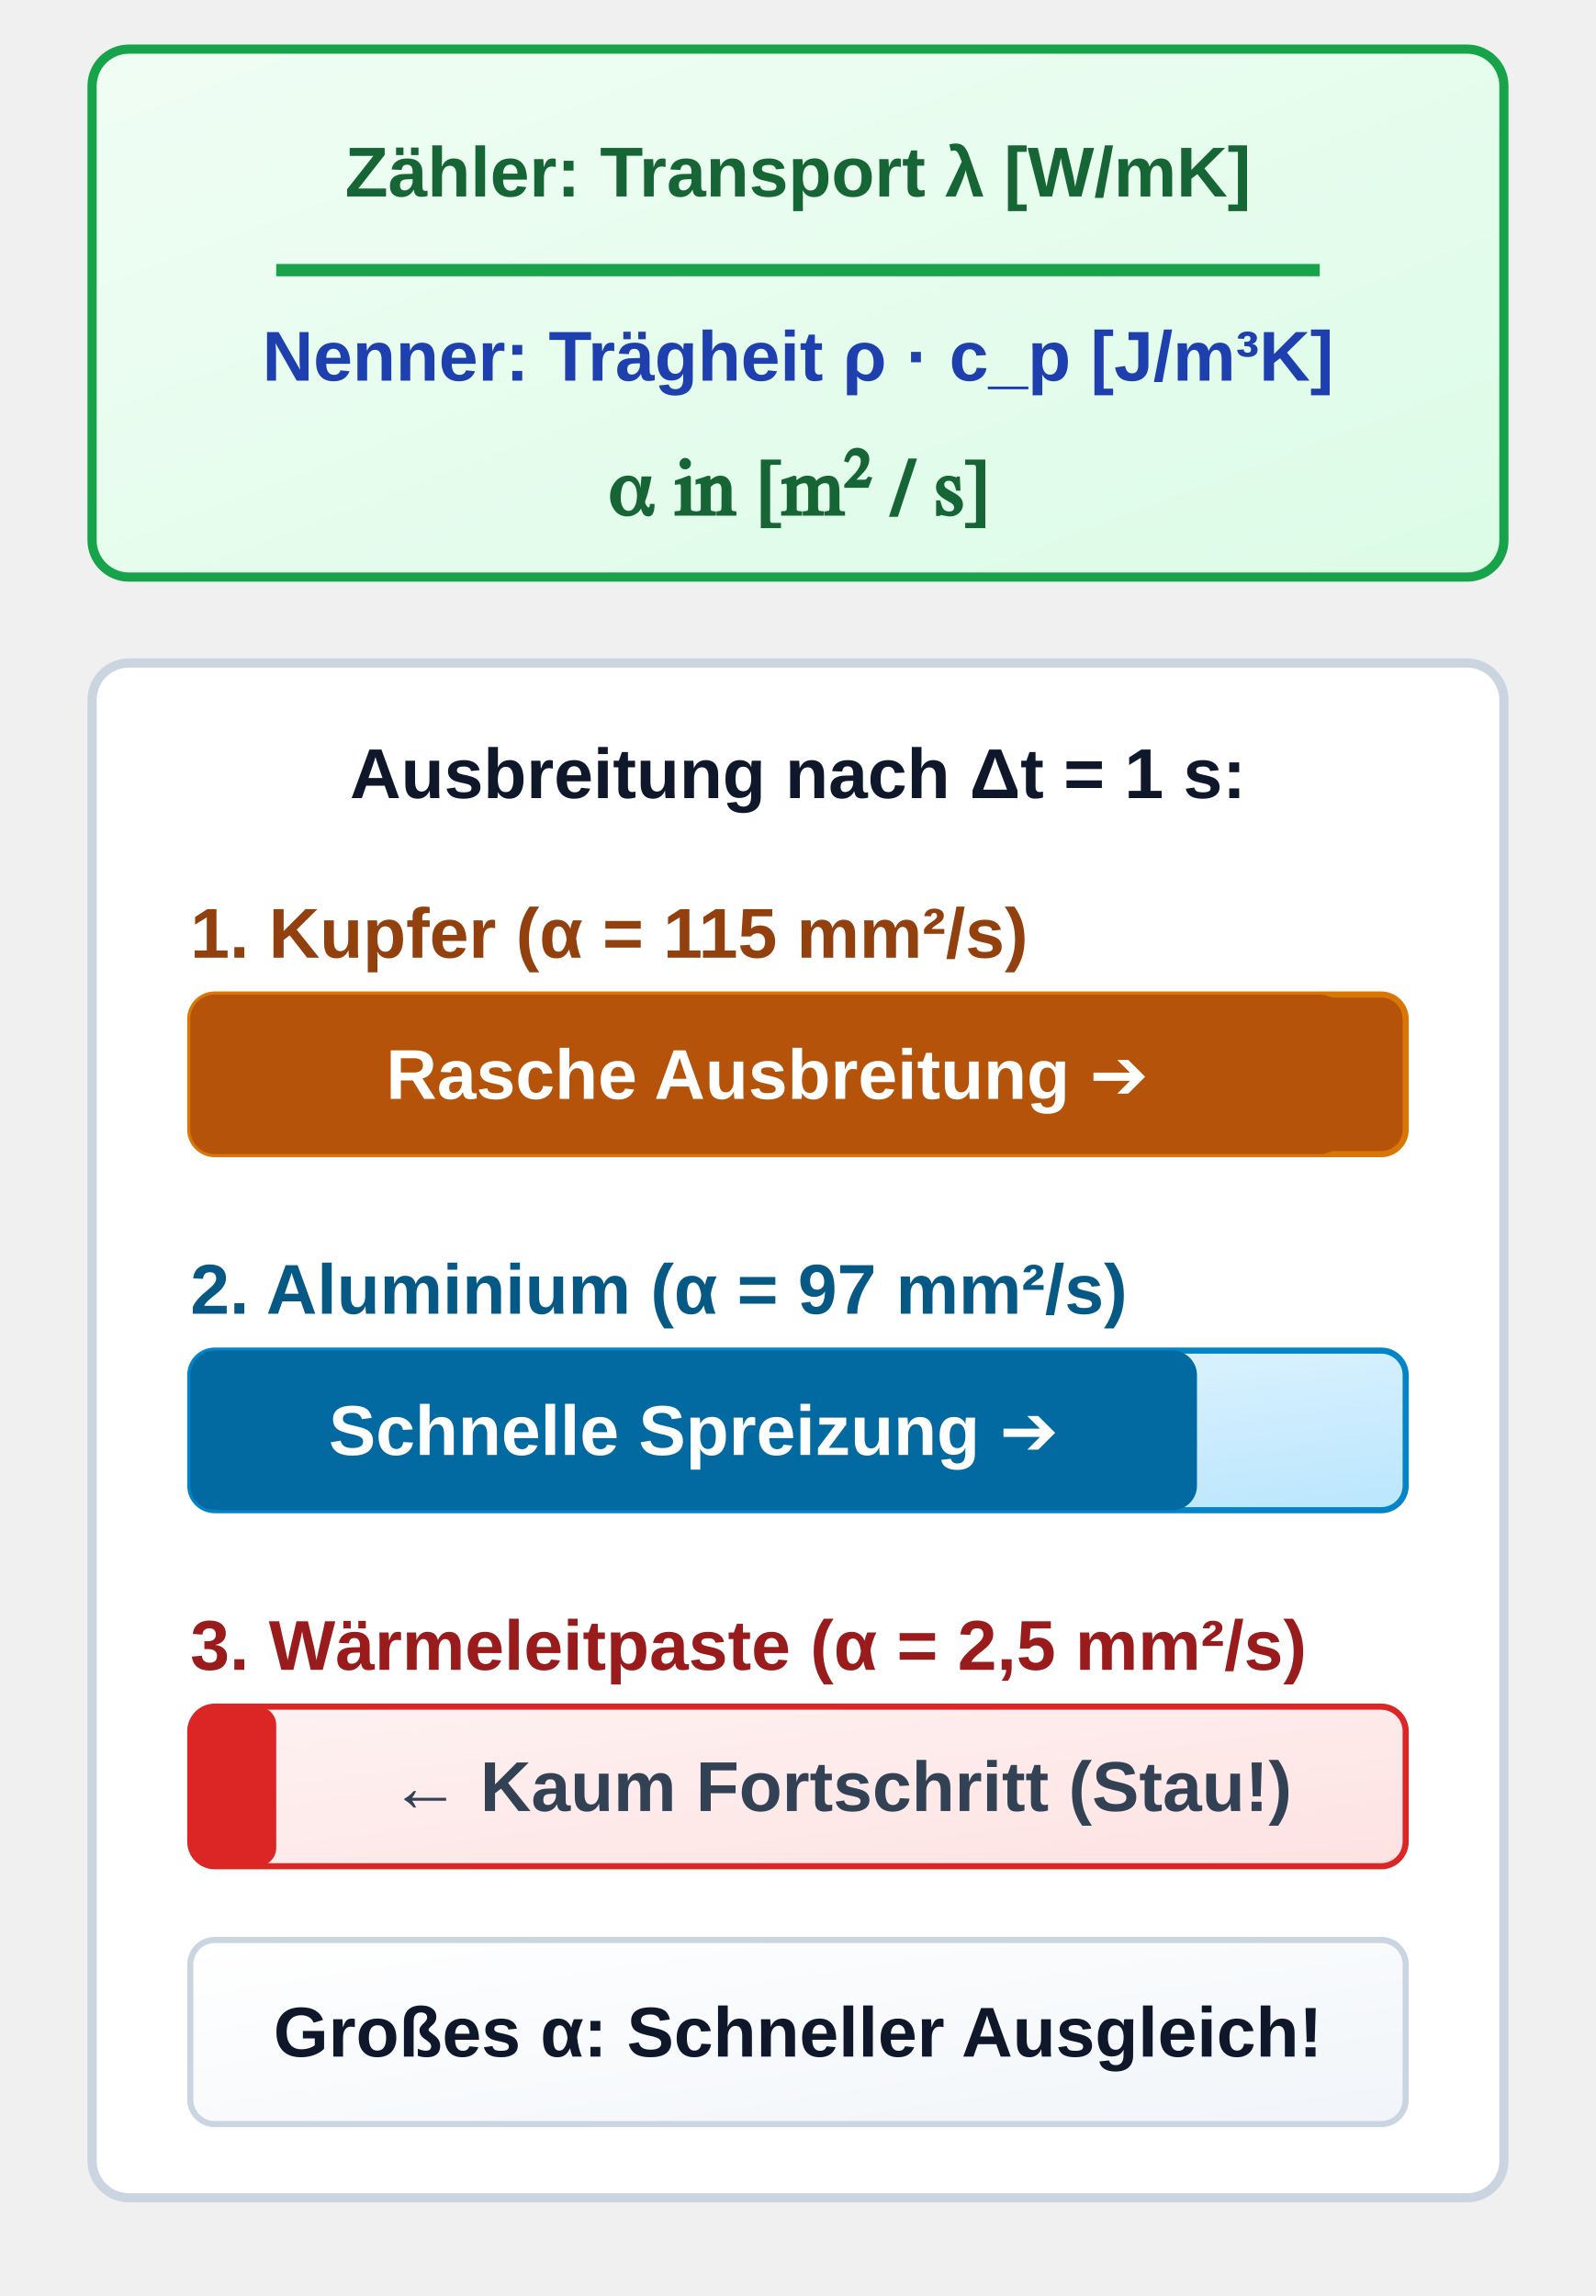
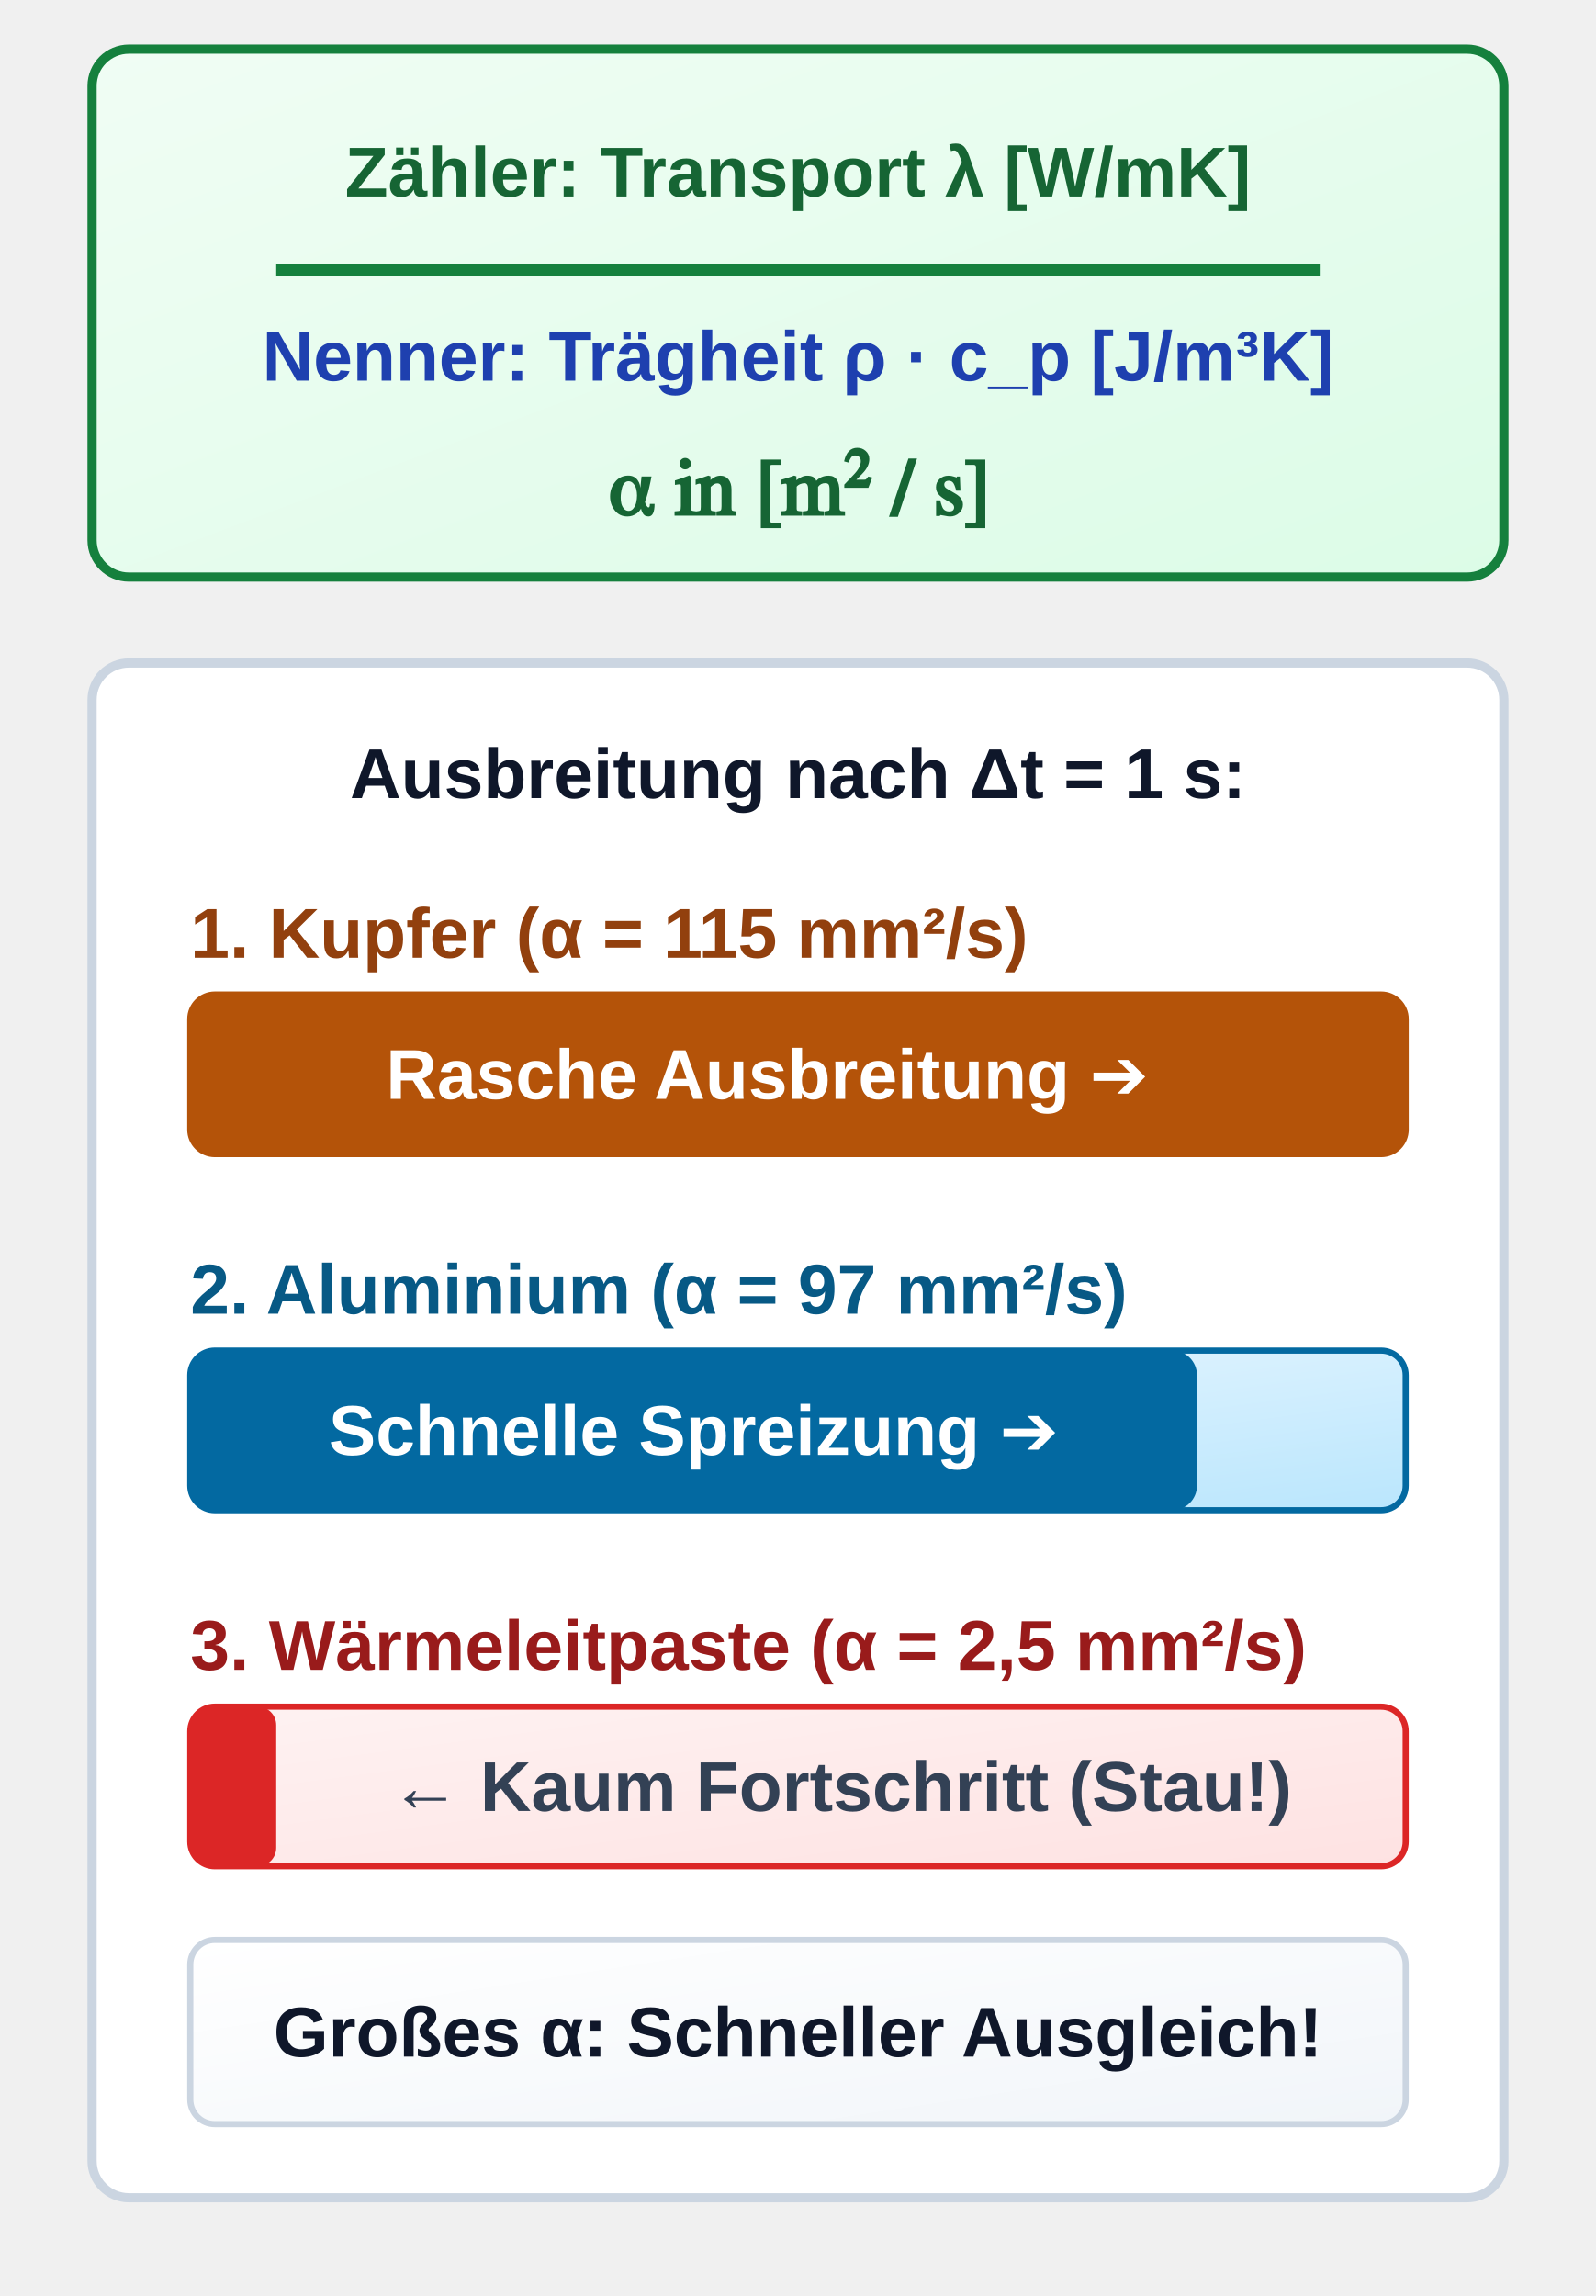
<svg xmlns="http://www.w3.org/2000/svg" viewBox="0 46 260 374" width="260" height="374">
  <defs>
    <linearGradient id="grad-sem-primary" x1="0%" y1="0%" x2="100%" y2="100%">
      <stop offset="0%" stop-color="#eff6ff" />
      <stop offset="100%" stop-color="#dbeafe" />
    </linearGradient>
    <linearGradient id="grad-sem-info" x1="0%" y1="0%" x2="100%" y2="100%">
      <stop offset="0%" stop-color="#f0f9ff" />
      <stop offset="100%" stop-color="#bae6fd" />
    </linearGradient>
    <linearGradient id="grad-sem-success" x1="0%" y1="0%" x2="100%" y2="100%">
      <stop offset="0%" stop-color="#f0fdf4" />
      <stop offset="100%" stop-color="#dcfce7" />
    </linearGradient>
    <linearGradient id="grad-sem-warning" x1="0%" y1="0%" x2="100%" y2="100%">
      <stop offset="0%" stop-color="#fffbeb" />
      <stop offset="100%" stop-color="#fef3c7" />
    </linearGradient>
    <linearGradient id="grad-sem-danger" x1="0%" y1="0%" x2="100%" y2="100%">
      <stop offset="0%" stop-color="#fef2f2" />
      <stop offset="100%" stop-color="#fee2e2" />
    </linearGradient>
    <linearGradient id="grad-sem-card" x1="0%" y1="0%" x2="100%" y2="100%">
      <stop offset="0%" stop-color="#ffffff" />
      <stop offset="100%" stop-color="#f1f5f9" />
    </linearGradient>
    <linearGradient id="grad-sem-muted" x1="0%" y1="0%" x2="100%" y2="100%">
      <stop offset="0%" stop-color="#f8fafc" />
      <stop offset="100%" stop-color="#e2e8f0" />
    </linearGradient>
    <linearGradient id="grad-sem-neutral" x1="0%" y1="0%" x2="100%" y2="100%">
      <stop offset="0%" stop-color="#ffffff" />
      <stop offset="100%" stop-color="#f8fafc" />
    </linearGradient>
    <style>
      
/* @svg-palette:start */
      .sem-primary { fill: url(#grad-sem-primary); stroke: #2563eb; }
      .sem-primary-bg { fill: url(#grad-sem-primary); stroke: none; }
      .sem-primary-stroke { stroke: #2563eb; }
      .sem-primary-fill { fill: #2563eb; }
      .sem-primary-text { fill: #1e40af; }
-       .sem-info { fill: url(#grad-sem-info); stroke: #0284c7; }
+       .sem-info { fill: url(#grad-sem-info); stroke: #0369a1; }
      .sem-info-bg { fill: url(#grad-sem-info); stroke: none; }
-       .sem-info-stroke { stroke: #0284c7; }
+       .sem-info-stroke { stroke: #0369a1; }
      .sem-info-fill { fill: #0369a1; }
      .sem-info-text { fill: #075985; }
-       .sem-success { fill: url(#grad-sem-success); stroke: #16a34a; }
+       .sem-success { fill: url(#grad-sem-success); stroke: #15803d; }
      .sem-success-bg { fill: url(#grad-sem-success); stroke: none; }
-       .sem-success-stroke { stroke: #16a34a; }
+       .sem-success-stroke { stroke: #15803d; }
      .sem-success-fill { fill: #15803d; }
      .sem-success-text { fill: #166534; }
-       .sem-warning { fill: url(#grad-sem-warning); stroke: #d97706; }
+       .sem-warning { fill: url(#grad-sem-warning); stroke: #b45309; }
      .sem-warning-bg { fill: url(#grad-sem-warning); stroke: none; }
-       .sem-warning-stroke { stroke: #d97706; }
+       .sem-warning-stroke { stroke: #b45309; }
      .sem-warning-fill { fill: #b45309; }
      .sem-warning-text { fill: #92400e; }
      .sem-danger { fill: url(#grad-sem-danger); stroke: #dc2626; }
      .sem-danger-bg { fill: url(#grad-sem-danger); stroke: none; }
      .sem-danger-stroke { stroke: #dc2626; }
      .sem-danger-fill { fill: #dc2626; }
      .sem-danger-text { fill: #991b1b; }
      .sem-card { fill: url(#grad-sem-card); stroke: #cbd5e1; }
      .sem-card-bg { fill: url(#grad-sem-card); stroke: none; }
      .sem-card-stroke { stroke: #cbd5e1; }
      .sem-card-fill { fill: #cbd5e1; }
      .sem-card-text { fill: #1e293b; }
      .sem-muted { fill: url(#grad-sem-muted); stroke: #94a3b8; }
      .sem-muted-bg { fill: url(#grad-sem-muted); stroke: none; }
      .sem-muted-stroke { stroke: #94a3b8; }
      .sem-muted-fill { fill: #475569; }
      .sem-muted-text { fill: #334155; }
      .sem-neutral { fill: url(#grad-sem-neutral); stroke: #334155; }
      .sem-neutral-bg { fill: url(#grad-sem-neutral); stroke: none; }
      .sem-neutral-stroke { stroke: #334155; }
      .sem-neutral-fill { fill: #334155; }
      .sem-neutral-text { fill: #0f172a; }
      /* @svg-palette:end */
.hdr { font-family: 'Segoe UI', Arial, sans-serif; font-size: 14px; font-weight: bold;  text-anchor: middle; }
      .sub { font-family: 'Segoe UI', Arial, sans-serif; font-size: 11.5px;  text-anchor: middle; }
      .lbl { font-family: 'Segoe UI', Arial, sans-serif; font-size: 11.5px; font-weight: bold; text-anchor: middle; }
      .math { font-family: 'Cambria Math', serif; font-size: 13px; font-weight: bold; text-anchor: middle; }
    </style>
  </defs>
  <g transform="translate(15, 54)">
    <rect class="sem-success" width="230" height="86" rx="6" stroke-width="1.5" />
    <text x="115" y="24" class="lbl sem-success-text">Zähler: Transport λ [W/mK]</text>
    <line class="sem-success-stroke" x1="30" y1="36" x2="200" y2="36" stroke-width="2" />
    <text x="115" y="54" class="lbl sem-primary-text">Nenner: Trägheit ρ · c_p [J/m³K]</text>
    <text x="115" y="76" class="math sem-success-text">α  in  [m² / s]</text>
  </g>
  <g transform="translate(15, 154)">
    <rect class="sem-card-stroke" width="230" height="250" rx="6" fill="#ffffff" stroke-width="1.5" />
    <text x="115" y="22" class="lbl sem-neutral-text">Ausbreitung nach Δt = 1 s:</text>
    <text x="16" y="48" class="lbl sem-warning-text" style="text-anchor: start;">1. Kupfer (α = 115 mm²/s)</text>
    <rect class="sem-warning-fill sem-warning-stroke" x="16" y="54" width="198" height="26" rx="4" />
    <rect class="sem-warning-fill" x="16" y="54" width="188" height="26" rx="4" />
    <text x="110" y="71" class="lbl" style="fill: #ffffff; font-size: 11.5px;">Rasche Ausbreitung ➔</text>
    <text x="16" y="106" class="lbl sem-info-text" style="text-anchor: start;">2. Aluminium (α = 97 mm²/s)</text>
    <rect class="sem-info" x="16" y="112" width="198" height="26" rx="4" />
    <rect class="sem-info-fill" x="16" y="112" width="164" height="26" rx="4" />
    <text x="98" y="129" class="lbl" style="fill: #ffffff; font-size: 11.5px;">Schnelle Spreizung ➔</text>
    <text x="16" y="164" class="lbl sem-danger-text" style="text-anchor: start;">3. Wärmeleitpaste (α = 2,5 mm²/s)</text>
    <rect class="sem-danger" x="16" y="170" width="198" height="26" rx="4" />
    <rect class="sem-danger-fill" x="16" y="170" width="14" height="26" rx="3" />
    <text x="122" y="187" class="sub sem-muted-text sem-danger-text" style="font-weight: bold;">← Kaum Fortschritt (Stau!)</text>
    <rect class="sem-card" x="16" y="208" width="198" height="30" rx="4" />
    <text x="115" y="227" class="sub sem-muted-text sem-neutral-text" style="font-weight: bold;">Großes α: Schneller Ausgleich!</text>
  </g>
</svg>
